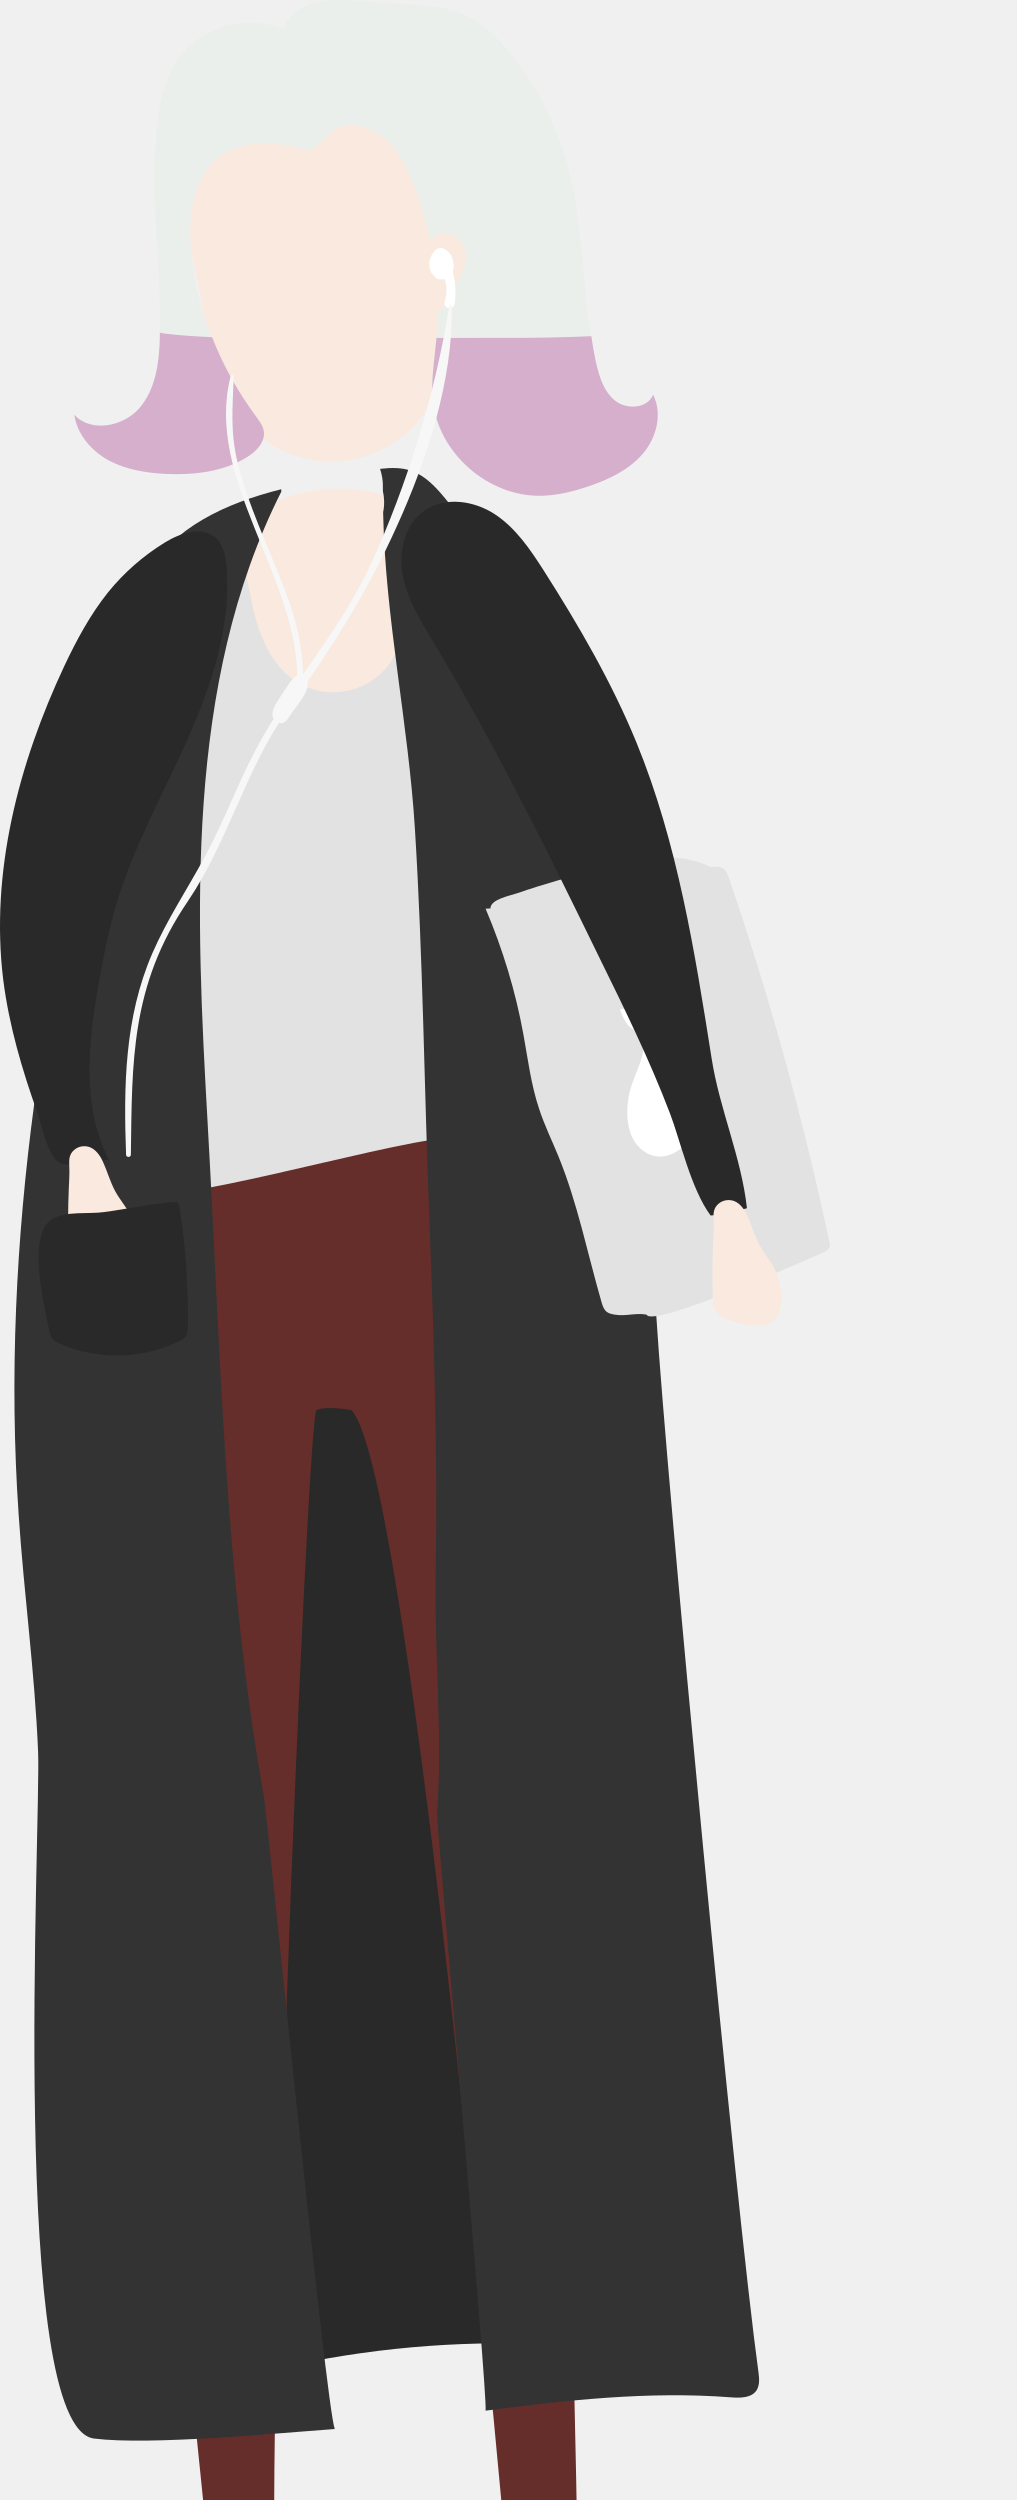
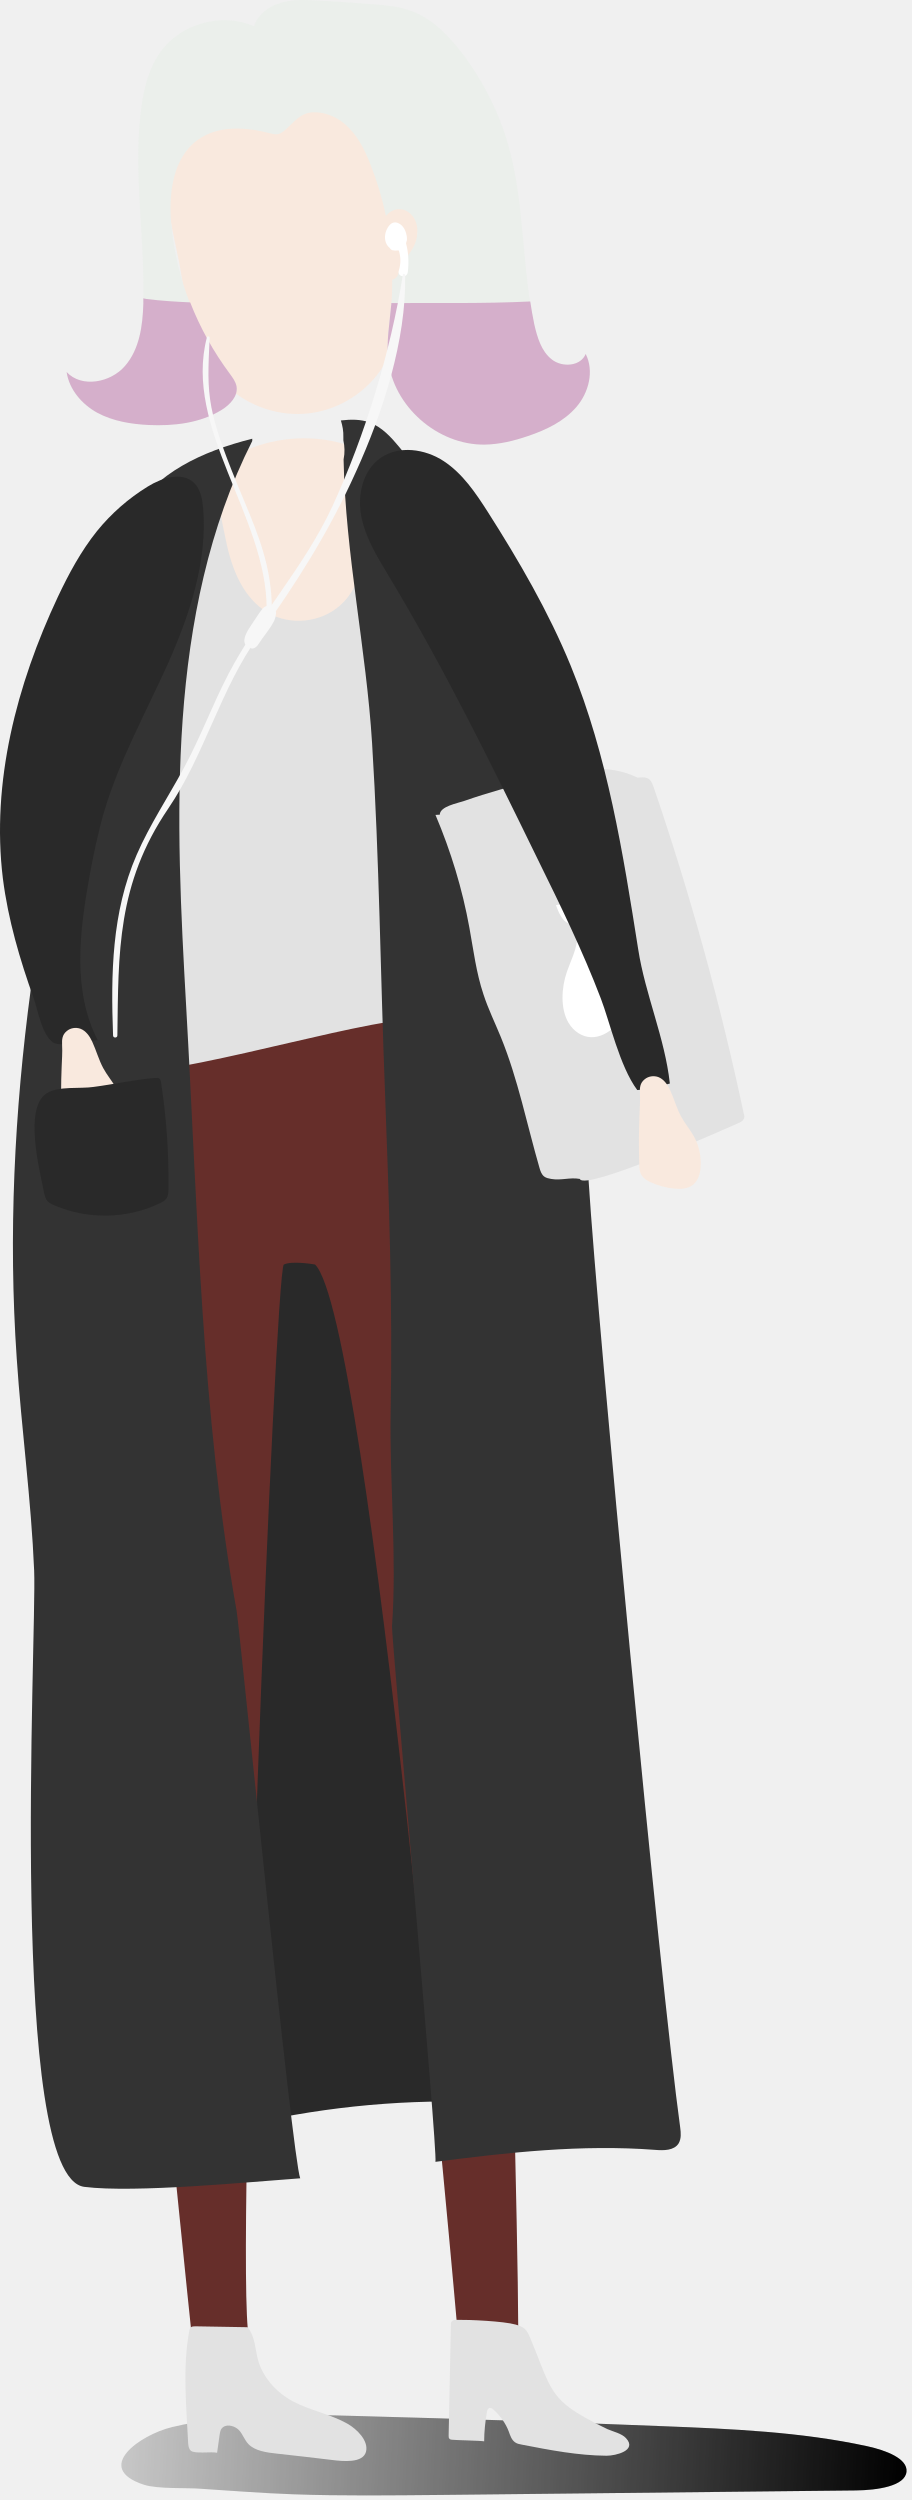
- <svg xmlns="http://www.w3.org/2000/svg" width="159" height="391" viewBox="0 0 159 391" fill="none">
-   <path d="M96.652 350.68C95.863 338.416 94.324 326.388 93.535 314.124C90.891 272.927 96.889 229.374 88.405 190.773C87.695 187.55 86.827 184.287 85.328 182.086C83.236 179.019 80.317 178.666 77.634 178.508C63.469 177.526 49.303 177.408 35.139 178.076C33.244 178.155 31.311 178.312 29.614 179.806C26.734 182.361 25.314 188.257 24.406 193.76C22.552 205.003 21.763 216.756 21.013 228.391C18.369 269.035 15.686 309.682 13.043 350.326C12.688 355.79 12.332 361.411 13.122 366.718C14.937 379.217 19.513 377.646 25.156 375.68C32.1 373.242 39.124 371.277 46.187 369.824C59.997 366.953 73.964 365.931 87.853 366.796C90.497 366.953 93.456 366.953 95.271 363.535C97.007 360.232 96.928 355.162 96.652 350.68Z" fill="#292929" />
-   <path d="M84.498 181.655C84.498 181.655 90.298 374.423 90.377 405.714L79.763 406.146C79.763 406.146 64.454 229.926 54.945 220.531C54.945 220.531 50.999 219.824 49.5 220.531C48 221.239 40.898 396.122 43.423 407.718H33.48C33.48 407.718 14.462 227.489 15.803 182.913C15.803 182.913 14.935 160.507 45.159 162.551C75.423 164.556 81.46 159.406 84.498 181.655Z" fill="#662E2A" />
-   <path d="M40.638 83.626C41.427 85.12 41.663 86.85 41.94 88.501C42.571 92.353 43.479 96.205 44.623 99.94C45.136 101.591 45.767 103.32 47.03 104.499C49.082 106.386 52.238 106.386 55.04 106.268C56.815 106.19 58.788 106.032 60.011 104.775C61.195 103.595 61.392 101.826 61.511 100.175C62.102 93.572 62.655 87.007 63.246 80.403C65.18 79.656 67.468 80.836 68.613 82.604C69.757 84.334 70.033 86.496 70.27 88.579C73.19 115.466 78.004 154.421 84.632 180.64C85.027 182.212 85.461 183.902 84.869 185.396C83.882 188.03 73.742 177.377 70.941 177.731C55.632 179.696 30.024 188.148 14.557 187.755C13.649 174.39 26.473 154.578 26.986 141.174C27.696 123.407 24.776 105.089 30.537 88.265C31.878 84.216 37.087 76.905 40.638 83.626Z" fill="#E2E2E2" />
-   <path d="M39.408 94.274C40.394 99.188 42.406 104.376 46.786 106.892C50.653 109.133 55.9 108.583 59.254 105.635C63.752 101.665 64.068 94.903 64.068 88.928C64.068 86.531 64.068 84.094 64.068 81.695C64.068 81.028 64.068 80.28 63.752 79.691C63.279 78.669 62.135 78.158 61.07 77.765C55.151 75.721 48.443 76.075 42.722 78.59C36.093 81.46 38.145 88.103 39.408 94.274Z" fill="#F9E9DE" />
-   <path d="M118.633 371.09C115.121 345.619 104.27 231.584 102.653 205.916C101.232 183.549 100.482 161.025 96.221 139.052C91.96 117.039 83.989 95.301 69.667 78.006C68.207 76.237 66.589 74.468 64.459 73.682C62.88 73.092 61.144 73.132 59.447 73.328C59.724 74.232 59.921 75.175 59.881 76.276C59.881 76.433 59.881 76.63 59.881 76.787C60.118 77.849 60.158 78.949 59.921 80.128C60.236 96.638 63.867 113.148 64.892 129.618C66.155 149.862 66.352 170.184 67.141 190.428C67.852 209.099 68.483 227.771 68.128 246.443C67.93 258.707 69.233 271.443 68.365 283.627C68.246 285.2 76.374 375.335 75.94 377.025C88.685 375.375 101.43 373.959 114.293 374.941C115.792 375.061 117.567 375.061 118.356 373.802C118.83 372.977 118.751 371.995 118.633 371.09Z" fill="#333333" />
-   <path d="M41.271 280.955C35.076 246.169 34.484 210.751 32.472 175.609C30.657 143.455 28.802 106.976 43.993 76.905C43.993 76.787 43.993 76.63 43.993 76.512C35.115 78.753 27.184 82.487 22.726 89.877C19.924 94.516 20.043 103.871 18.622 109.021C7.18 150.766 -0.041 193.927 2.919 236.931C3.747 249.272 5.444 261.577 5.956 273.921C6.43 285.397 1.301 379.737 14.716 381.39C23.476 382.489 43.559 380.525 52.358 379.897C50.977 376.514 41.823 284.218 41.271 280.955Z" fill="#333333" />
-   <path d="M31.508 47.262C32.652 54.455 34.19 62.121 39.438 67.192C43.226 70.886 48.789 72.734 54.037 72.066C59.325 71.397 64.217 68.213 66.94 63.693C68.242 61.531 69.07 59.133 69.781 56.736C72.109 48.834 73.253 40.54 73.134 32.325C73.095 29.455 72.819 26.311 70.885 24.148C68.913 21.908 65.756 21.24 62.836 20.689C56.839 19.589 50.683 18.449 44.647 19.314C39.557 20.021 32.691 22.812 30.205 27.726C27.641 32.836 30.639 41.68 31.508 47.262Z" fill="#F9E9DE" />
-   <path d="M0.501 153.197C-1.551 136.452 2.908 119.392 10.089 104.101C11.983 100.091 14.114 96.121 16.915 92.623C19.401 89.556 22.4 86.923 25.793 84.84C28.279 83.306 31.751 82.206 33.842 84.21C34.987 85.311 35.263 87.001 35.421 88.534C36.21 97.85 33.132 107.049 29.344 115.618C25.517 124.148 20.901 132.403 18.218 141.365C17.113 145.099 16.323 148.952 15.613 152.804C13.877 162.395 12.575 172.812 17.073 181.46C16.915 181.106 10.642 182.796 9.261 181.814C7.288 180.438 6.617 176.232 5.906 174.188C3.46 167.348 1.408 160.391 0.501 153.197Z" fill="#292929" />
-   <path d="M10.711 194.505C10.711 195.252 10.751 196.038 11.185 196.627C11.54 197.178 12.132 197.492 12.724 197.767C14.026 198.357 15.446 198.75 16.866 198.868C18.011 198.986 19.234 198.907 20.142 198.16C20.97 197.453 21.325 196.313 21.404 195.252C21.562 193.326 21.167 191.399 20.22 189.709C19.549 188.53 18.642 187.469 18.011 186.289C17.221 184.835 16.788 183.184 16.077 181.651C15.643 180.708 14.973 179.764 14.025 179.41C13.236 179.135 12.329 179.253 11.658 179.803C10.83 180.472 10.79 181.297 10.829 182.241C10.908 183.538 10.79 184.835 10.751 186.132C10.632 188.923 10.632 191.714 10.711 194.505Z" fill="#F9E9DE" />
-   <path d="M27.134 187.988C27.37 187.988 27.686 187.949 27.844 188.145C28.002 188.303 28.042 188.499 28.081 188.735C29.028 194.906 29.462 201.117 29.383 207.367C29.383 207.957 29.344 208.546 29.028 209.018C28.752 209.411 28.318 209.647 27.884 209.844C22.202 212.595 15.336 212.713 9.536 210.237C9.063 210.04 8.589 209.804 8.274 209.45C7.879 209.018 7.761 208.389 7.642 207.8C6.892 203.987 4.131 193.216 8.155 190.661C10.168 189.364 14.034 189.914 16.323 189.56C19.953 189.089 23.504 188.263 27.134 187.988Z" fill="#292929" />
-   <path d="M129.727 194.283C125.623 174.982 120.375 155.918 113.983 137.246C113.786 136.696 113.589 136.146 113.115 135.831C112.563 135.477 111.853 135.556 111.222 135.634C108.696 134.377 105.816 133.944 102.975 134.102C99.779 134.298 96.662 135.124 93.584 135.949C89.362 137.089 85.101 138.229 80.958 139.683C79.695 140.116 76.736 140.627 76.697 142.081C76.46 142.081 76.184 142.12 75.947 142.12C78.63 148.449 80.642 155.053 81.865 161.814C82.576 165.706 83.05 169.637 84.312 173.41C85.141 175.965 86.324 178.363 87.35 180.879C90.349 188.229 91.888 196.091 94.098 203.717C94.255 204.267 94.452 204.818 94.886 205.171C95.242 205.446 95.676 205.525 96.11 205.604C97.846 205.918 99.384 205.289 101.12 205.604C101.988 207.805 126.689 196.799 128.819 195.855C129.175 195.698 129.53 195.501 129.688 195.187C129.885 194.873 129.806 194.558 129.727 194.283Z" fill="#E2E2E2" />
-   <path d="M108.418 167.011C108.181 166.618 107.865 166.264 107.51 166.225C107.115 166.186 106.8 166.54 106.445 166.815C106.129 167.09 105.734 167.365 105.379 167.168C105.142 167.05 105.024 166.618 105.063 166.303C104.787 166.618 104.392 166.697 104.077 166.461C103.682 166.146 103.525 165.36 103.801 164.849C103.485 165.242 102.933 164.928 102.775 164.417C102.617 163.906 102.696 163.277 102.814 162.726C102.893 162.412 101.157 162.569 100.999 162.766C100.605 163.198 100.683 163.67 100.605 164.299C100.289 166.186 99.461 167.758 98.869 169.487C97.882 172.318 97.724 175.934 99.145 178.371C100.092 179.944 101.591 180.848 103.09 180.887C104.59 180.926 106.05 180.179 107.273 178.961C107.944 178.253 108.575 177.428 108.97 176.406C109.483 175.148 109.601 173.693 109.601 172.278C109.561 170.392 109.286 168.465 108.418 167.011Z" fill="white" />
-   <path d="M100.95 161.27C101.423 160.602 100.358 159.029 99.924 158.636C99.135 157.889 97.991 157.614 96.965 157.85C97.28 158.793 97.675 159.737 98.346 160.484C98.74 160.877 100.398 162.017 100.95 161.27Z" fill="white" />
-   <path d="M111.14 190.105C111.495 190.105 113.547 189.869 114.099 189.634C114.415 189.516 116.546 189.083 116.822 188.965C115.954 181.025 112.521 173.438 111.298 165.537C108.655 148.792 105.972 131.85 99.54 116.127C95.673 106.693 90.504 97.809 85.02 89.2C82.928 85.938 80.68 82.596 77.405 80.434C74.13 78.272 69.592 77.643 66.396 79.845C63.279 82.007 62.293 86.291 63.003 90.026C63.713 93.721 65.725 97.023 67.698 100.285C77.365 116.323 85.612 133.108 93.819 149.932C97.725 157.872 101.631 165.852 104.788 174.146C106.327 178.116 108.063 185.978 111.14 190.105Z" fill="#292929" />
-   <path d="M111.482 202.929C111.482 203.676 111.521 204.462 111.955 205.052C112.31 205.602 112.902 205.916 113.494 206.192C114.796 206.781 116.217 207.174 117.637 207.292C118.781 207.41 120.005 207.332 120.912 206.585C121.741 205.877 122.096 204.737 122.175 203.676C122.333 201.75 121.938 199.824 120.991 198.133C120.32 196.954 119.413 195.893 118.782 194.714C117.993 193.259 117.559 191.608 116.848 190.075C116.414 189.132 115.743 188.188 114.797 187.834C114.007 187.559 113.099 187.677 112.429 188.227C111.6 188.896 111.561 189.721 111.6 190.665C111.679 191.962 111.561 193.259 111.521 194.556C111.403 197.347 111.403 200.177 111.482 202.929Z" fill="#F9E9DE" />
-   <path d="M102.144 61.729C101.276 63.891 98.04 64.127 96.185 62.673C94.37 61.258 93.661 58.821 93.148 56.58C90.977 46.36 91.53 35.668 88.728 25.605C87.032 19.512 84.112 13.773 80.206 8.781C77.957 5.951 75.313 3.278 71.92 1.98C69.71 1.116 67.264 0.919 64.896 0.723C61.74 0.487 58.583 0.251 55.427 0.094C53.257 -0.024 51.047 -0.142 48.995 0.487C46.904 1.077 44.971 2.492 44.3 4.575C38.736 2.138 31.595 4.064 28.044 8.977C25.992 11.768 25.123 15.267 24.65 18.686C23.111 30.047 25.36 41.564 24.966 53.003C24.848 56.855 24.295 60.943 21.77 63.852C19.284 66.761 14.194 67.744 11.59 64.913C12.024 67.94 14.233 70.534 16.956 72.028C19.678 73.483 22.796 73.994 25.873 74.151C30.293 74.348 34.869 73.836 38.618 71.517C40.078 70.613 41.498 69.119 41.222 67.429C41.064 66.564 40.511 65.857 39.999 65.149C34.238 57.602 30.687 48.404 29.858 38.97C29.385 33.624 30.174 27.452 34.554 24.347C38.105 21.831 42.879 22.146 47.101 23.246C47.575 23.364 48.087 23.521 48.6 23.364C49.035 23.246 49.429 22.932 49.785 22.617C51.323 21.281 52.309 19.748 54.48 19.591C56.492 19.473 58.544 20.298 60.043 21.556C62.253 23.404 63.594 26.037 64.62 28.71C65.764 31.619 66.672 34.606 67.303 37.672C67.619 37.319 67.935 36.965 68.408 36.769C69.947 36.022 71.564 36.808 72.314 38.223C73.103 39.795 72.866 41.564 72.117 43.058C71.328 44.63 69.868 45.809 69.513 47.578C69.395 48.247 68.921 48.64 68.408 48.797C68.408 50.33 68.368 51.863 68.211 53.396C67.934 56.501 67.382 59.567 67.698 62.673C68.526 70.849 76.299 77.689 84.546 77.571C87.111 77.532 89.675 76.903 92.082 76.077C95.239 75.016 98.356 73.522 100.526 71.006C102.696 68.451 103.682 64.678 102.144 61.729Z" fill="#EBEFEB" />
-   <path d="M33.167 52.735C30.602 52.617 28.038 52.46 25.552 52.146C25.355 52.106 25.197 52.067 24.999 52.028C24.999 52.342 24.999 52.657 24.999 52.971C24.881 56.823 24.329 60.912 21.803 63.82C19.317 66.729 14.228 67.712 11.623 64.882C12.058 67.908 14.267 70.503 16.99 71.996C19.712 73.451 22.829 73.962 25.907 74.119C30.326 74.316 34.903 73.805 38.651 71.486C40.111 70.581 41.532 69.088 41.256 67.397C41.098 66.532 40.545 65.825 40.032 65.117C37.231 61.344 34.903 57.177 33.167 52.735Z" fill="#D5AFCB" />
+ <svg xmlns="http://www.w3.org/2000/svg" width="159" height="436" viewBox="0 0 159 436" fill="none">
+   <path d="M51.007 434.999C59.648 435.313 68.289 435.194 76.93 435.116C101.038 434.84 125.147 434.605 149.255 434.329C153.003 434.291 157.856 433.583 158.093 431.068C158.33 428.787 154.503 427.334 151.267 426.626C139.706 424.108 127.553 423.597 115.558 423.126C97.921 422.418 80.245 421.83 62.608 421.359C51.599 421.042 40.275 420.808 30.016 423.283C24.413 424.619 16.166 430.437 25.123 433.346C27.609 434.134 32.58 433.818 35.224 434.054C40.472 434.408 45.719 434.802 51.007 434.999Z" fill="url(#paint0_linear_797_1962)" />
+   <path opacity="0.22" d="M51.007 434.999C59.648 435.313 68.289 435.194 76.93 435.116C101.038 434.84 125.147 434.605 149.255 434.329C153.003 434.291 157.856 433.583 158.093 431.068C158.33 428.787 154.503 427.334 151.267 426.626C139.706 424.108 127.553 423.597 115.558 423.126C97.921 422.418 80.245 421.83 62.608 421.359C51.599 421.042 40.275 420.808 30.016 423.283C24.413 424.619 16.166 430.437 25.123 433.346C27.609 434.134 32.58 433.818 35.224 434.054C40.472 434.408 45.719 434.802 51.007 434.999Z" fill="url(#paint1_linear_797_1962)" />
+   <path d="M96.652 350.68C95.863 338.416 94.324 326.388 93.535 314.124C90.891 272.927 96.889 229.374 88.405 190.773C87.695 187.55 86.827 184.287 85.328 182.086C83.236 179.02 80.317 178.666 77.634 178.509C63.469 177.526 49.303 177.408 35.139 178.076C33.244 178.155 31.311 178.312 29.614 179.806C26.734 182.361 25.314 188.257 24.406 193.76C22.552 205.003 21.763 216.756 21.013 228.391C18.369 269.035 15.686 309.682 13.043 350.326C12.688 355.79 12.332 361.411 13.122 366.718C14.937 379.217 19.513 377.646 25.156 375.68C32.1 373.242 39.124 371.277 46.187 369.824C59.997 366.953 73.964 365.931 87.853 366.796C90.497 366.953 93.456 366.953 95.271 363.535C97.007 360.232 96.928 355.162 96.652 350.68Z" fill="#292929" />
+   <path d="M84.498 181.655C84.498 181.655 90.298 374.423 90.377 405.714L79.763 406.146C79.763 406.146 64.454 229.926 54.945 220.531C54.945 220.531 50.999 219.824 49.5 220.531C48 221.239 40.898 396.122 43.423 407.719H33.48C33.48 407.719 14.462 227.489 15.803 182.913C15.803 182.913 14.935 160.507 45.159 162.551C75.423 164.556 81.46 159.407 84.498 181.655Z" fill="#662E2A" />
+   <path d="M101.994 421.598C100.1 420.538 98.246 419.32 96.944 417.59C95.839 416.134 95.129 414.406 94.458 412.716C93.827 411.104 93.195 409.491 92.525 407.88C92.248 407.212 91.972 406.544 91.459 406.111C91.025 405.757 90.472 405.56 89.92 405.403C87.829 404.814 81.832 404.54 79.661 404.578C79.346 404.578 78.951 404.617 78.754 404.892C78.636 405.049 78.636 405.286 78.636 405.482C78.517 411.929 78.359 418.335 78.241 424.784C78.241 424.978 78.241 425.215 78.399 425.332C78.517 425.452 78.675 425.492 78.833 425.492C79.425 425.569 83.844 425.649 84.436 425.766C84.436 424.076 84.633 422.346 84.909 420.696C84.948 420.381 85.067 420.027 85.383 419.948C85.619 419.908 85.856 420.065 86.053 420.222C87.237 421.284 88.184 422.62 88.737 424.076C88.973 424.744 89.21 425.492 89.802 425.923C90.157 426.197 90.631 426.277 91.064 426.354C95.918 427.299 100.81 428.241 105.782 428.281C107.36 428.281 111.188 427.376 109.175 425.215C108.425 424.39 106.926 424.076 105.94 423.642C104.598 423.014 103.296 422.346 101.994 421.598Z" fill="#E2E2E2" />
+   <path d="M60.589 422.69C57.669 421.04 54.039 420.372 51.08 418.799C48.041 417.149 45.832 414.514 45.003 411.607C44.49 409.681 44.53 407.557 43.188 405.867C41.137 405.827 36.204 405.75 34.152 405.71C33.876 405.71 33.561 405.71 33.363 405.827C33.127 405.986 33.048 406.261 33.009 406.497C31.825 412.904 32.495 419.547 32.811 426.033C32.85 426.504 32.89 427.055 33.285 427.409C33.955 427.997 36.915 427.526 37.861 427.763C38.019 426.741 38.138 425.679 38.296 424.657C38.374 424.146 38.453 423.595 38.927 423.281C39.756 422.69 41.097 423.164 41.728 423.872C42.36 424.577 42.636 425.522 43.307 426.23C44.451 427.449 46.502 427.723 48.357 427.92C51.553 428.274 54.709 428.628 57.906 429.019C59.8 429.256 63.272 429.61 63.824 427.606C64.337 425.679 62.246 423.635 60.589 422.69Z" fill="#E2E2E2" />
+   <path d="M40.638 83.626C41.427 85.12 41.663 86.85 41.94 88.501C42.571 92.353 43.478 96.205 44.623 99.94C45.136 101.591 45.767 103.32 47.03 104.499C49.081 106.386 52.238 106.386 55.039 106.268C56.815 106.19 58.788 106.032 60.011 104.775C61.195 103.595 61.392 101.826 61.511 100.175C62.102 93.572 62.654 87.007 63.246 80.403C65.18 79.656 67.468 80.836 68.612 82.604C69.757 84.334 70.033 86.496 70.27 88.579C73.19 115.466 78.004 154.421 84.632 180.64C85.027 182.212 85.46 183.902 84.869 185.396C83.882 188.03 73.742 177.377 70.941 177.731C55.632 179.696 30.024 188.148 14.556 187.755C13.649 174.39 26.473 154.578 26.986 141.174C27.696 123.407 24.776 105.089 30.537 88.265C31.878 84.216 37.086 76.905 40.638 83.626Z" fill="#E2E2E2" />
+   <path d="M39.408 94.275C40.394 99.188 42.406 104.377 46.786 106.892C50.653 109.133 55.9 108.583 59.254 105.635C63.752 101.665 64.068 94.903 64.068 88.929C64.068 86.531 64.068 84.094 64.068 81.696C64.068 81.028 64.068 80.281 63.752 79.691C63.279 78.669 62.135 78.158 61.07 77.765C55.151 75.721 48.443 76.075 42.722 78.59C36.093 81.46 38.145 88.103 39.408 94.275Z" fill="#F9E9DE" />
+   <path d="M118.633 371.09C115.121 345.619 104.27 231.584 102.653 205.916C101.232 183.549 100.482 161.025 96.221 139.052C91.96 117.039 83.989 95.301 69.667 78.006C68.207 76.237 66.589 74.468 64.459 73.682C62.88 73.092 61.144 73.132 59.447 73.328C59.724 74.232 59.921 75.176 59.881 76.276C59.881 76.433 59.881 76.63 59.881 76.787C60.118 77.849 60.158 78.949 59.921 80.128C60.236 96.638 63.867 113.148 64.892 129.618C66.155 149.862 66.352 170.184 67.141 190.428C67.852 209.1 68.483 227.771 68.128 246.443C67.93 258.707 69.233 271.443 68.365 283.627C68.246 285.2 76.374 375.335 75.94 377.025C88.685 375.375 101.43 373.959 114.293 374.941C115.792 375.061 117.567 375.061 118.356 373.802C118.83 372.977 118.751 371.995 118.633 371.09Z" fill="#333333" />
+   <path d="M41.271 280.955C35.076 246.169 34.484 210.751 32.472 175.609C30.657 143.455 28.802 106.976 43.993 76.906C43.993 76.788 43.993 76.63 43.993 76.512C35.116 78.753 27.184 82.487 22.726 89.877C19.924 94.516 20.043 103.871 18.623 109.021C7.18 150.766 -0.04 193.927 2.919 236.931C3.748 249.272 5.444 261.577 5.957 273.921C6.43 285.397 1.301 379.737 14.716 381.39C23.476 382.489 43.559 380.525 52.358 379.897C50.977 376.514 41.823 284.218 41.271 280.955Z" fill="#333333" />
+   <path d="M31.508 47.262C32.652 54.456 34.19 62.121 39.438 67.192C43.226 70.887 48.79 72.734 54.038 72.066C59.325 71.398 64.218 68.213 66.94 63.693C68.242 61.531 69.071 59.133 69.781 56.736C72.109 48.835 73.253 40.54 73.135 32.325C73.095 29.455 72.819 26.311 70.886 24.149C68.913 21.908 65.756 21.24 62.836 20.689C56.839 19.589 50.684 18.449 44.647 19.314C39.557 20.021 32.691 22.812 30.206 27.726C27.641 32.836 30.64 41.68 31.508 47.262Z" fill="#F9E9DE" />
+   <path d="M0.501 153.197C-1.551 136.452 2.908 119.392 10.089 104.101C11.983 100.091 14.114 96.121 16.915 92.623C19.401 89.556 22.4 86.923 25.793 84.84C28.279 83.306 31.751 82.206 33.842 84.211C34.987 85.311 35.263 87.001 35.421 88.534C36.21 97.851 33.132 107.049 29.344 115.618C25.517 124.148 20.901 132.403 18.218 141.365C17.113 145.099 16.323 148.952 15.613 152.804C13.877 162.395 12.575 172.812 17.073 181.46C16.915 181.106 10.642 182.796 9.261 181.814C7.288 180.438 6.617 176.232 5.906 174.188C3.46 167.348 1.408 160.391 0.501 153.197Z" fill="#292929" />
+   <path d="M10.711 194.505C10.711 195.252 10.75 196.038 11.184 196.628C11.54 197.178 12.132 197.492 12.723 197.767C14.025 198.357 15.446 198.75 16.866 198.868C18.01 198.986 19.234 198.907 20.141 198.161C20.97 197.453 21.325 196.313 21.404 195.252C21.561 193.326 21.167 191.4 20.22 189.709C19.549 188.53 18.642 187.469 18.01 186.289C17.221 184.835 16.787 183.184 16.077 181.651C15.643 180.708 14.972 179.764 14.025 179.41C13.236 179.135 12.329 179.253 11.658 179.804C10.829 180.472 10.79 181.297 10.829 182.241C10.908 183.538 10.79 184.835 10.751 186.132C10.632 188.923 10.632 191.714 10.711 194.505Z" fill="#F9E9DE" />
+   <path d="M27.134 187.988C27.371 187.988 27.687 187.949 27.844 188.145C28.002 188.303 28.042 188.499 28.081 188.735C29.028 194.906 29.462 201.117 29.383 207.367C29.383 207.957 29.344 208.546 29.028 209.018C28.752 209.411 28.318 209.647 27.884 209.844C22.202 212.595 15.336 212.713 9.536 210.237C9.063 210.04 8.59 209.804 8.274 209.45C7.879 209.018 7.761 208.389 7.642 207.799C6.893 203.987 4.131 193.216 8.155 190.661C10.168 189.364 14.034 189.914 16.323 189.56C19.953 189.089 23.504 188.263 27.134 187.988Z" fill="#292929" />
+   <path d="M129.727 194.283C125.623 174.983 120.375 155.918 113.983 137.246C113.786 136.696 113.589 136.146 113.115 135.831C112.563 135.477 111.853 135.556 111.221 135.634C108.696 134.377 105.816 133.944 102.975 134.102C99.779 134.298 96.662 135.124 93.584 135.949C89.362 137.089 85.101 138.229 80.958 139.683C79.695 140.116 76.736 140.627 76.697 142.081C76.46 142.081 76.183 142.121 75.947 142.121C78.63 148.449 80.642 155.053 81.865 161.814C82.576 165.706 83.049 169.637 84.312 173.41C85.141 175.965 86.324 178.363 87.35 180.879C90.348 188.229 91.888 196.091 94.097 203.717C94.255 204.267 94.452 204.818 94.886 205.171C95.241 205.447 95.675 205.525 96.11 205.604C97.846 205.918 99.384 205.289 101.12 205.604C101.988 207.805 126.688 196.799 128.819 195.855C129.174 195.698 129.53 195.501 129.687 195.187C129.885 194.873 129.806 194.558 129.727 194.283Z" fill="#E2E2E2" />
+   <path d="M108.417 167.011C108.18 166.618 107.864 166.264 107.509 166.225C107.114 166.186 106.799 166.54 106.444 166.815C106.128 167.09 105.734 167.365 105.379 167.168C105.142 167.05 105.023 166.618 105.063 166.304C104.786 166.618 104.392 166.697 104.076 166.461C103.682 166.146 103.524 165.36 103.8 164.849C103.485 165.242 102.932 164.928 102.774 164.417C102.617 163.906 102.695 163.277 102.814 162.726C102.893 162.412 101.157 162.569 100.999 162.766C100.604 163.198 100.683 163.67 100.604 164.299C100.288 166.186 99.46 167.758 98.868 169.487C97.882 172.318 97.724 175.934 99.144 178.371C100.091 179.944 101.59 180.848 103.09 180.887C104.589 180.926 106.049 180.179 107.273 178.961C107.943 178.253 108.575 177.428 108.969 176.406C109.482 175.148 109.6 173.693 109.6 172.278C109.561 170.392 109.285 168.465 108.417 167.011Z" fill="white" />
+   <path d="M100.95 161.27C101.423 160.602 100.358 159.029 99.924 158.636C99.135 157.889 97.99 157.614 96.965 157.85C97.28 158.794 97.675 159.737 98.345 160.484C98.74 160.877 100.397 162.017 100.95 161.27Z" fill="white" />
+   <path d="M111.14 190.105C111.495 190.105 113.547 189.87 114.099 189.634C114.415 189.516 116.546 189.083 116.822 188.965C115.954 181.025 112.521 173.438 111.298 165.538C108.655 148.792 105.972 131.85 99.54 116.127C95.673 106.693 90.504 97.809 85.02 89.2C82.928 85.938 80.68 82.597 77.405 80.434C74.13 78.273 69.592 77.643 66.396 79.845C63.279 82.007 62.293 86.291 63.003 90.026C63.713 93.721 65.725 97.023 67.698 100.285C77.365 116.323 85.612 133.108 93.819 149.932C97.725 157.872 101.631 165.852 104.788 174.146C106.327 178.116 108.063 185.978 111.14 190.105Z" fill="#292929" />
+   <path d="M111.482 202.929C111.482 203.676 111.521 204.462 111.955 205.052C112.311 205.602 112.902 205.916 113.494 206.192C114.796 206.781 116.217 207.174 117.637 207.292C118.782 207.41 120.005 207.332 120.912 206.585C121.741 205.877 122.096 204.737 122.175 203.676C122.333 201.75 121.938 199.824 120.991 198.133C120.321 196.954 119.413 195.893 118.782 194.714C117.993 193.259 117.559 191.608 116.849 190.075C116.414 189.132 115.744 188.188 114.797 187.834C114.008 187.559 113.1 187.677 112.429 188.228C111.6 188.896 111.561 189.721 111.601 190.665C111.679 191.962 111.561 193.259 111.521 194.556C111.403 197.347 111.403 200.177 111.482 202.929Z" fill="#F9E9DE" />
+   <path d="M102.144 61.729C101.276 63.891 98.04 64.127 96.186 62.673C94.371 61.258 93.661 58.821 93.148 56.58C90.978 46.36 91.53 35.668 88.729 25.605C87.032 19.512 84.112 13.773 80.206 8.781C77.957 5.951 75.313 3.278 71.92 1.98C69.71 1.116 67.264 0.919 64.897 0.723C61.74 0.487 58.583 0.251 55.427 0.094C53.257 -0.024 51.047 -0.142 48.995 0.487C46.904 1.077 44.971 2.492 44.3 4.575C38.737 2.138 31.595 4.064 28.044 8.977C25.992 11.768 25.123 15.267 24.65 18.686C23.111 30.047 25.361 41.564 24.966 53.003C24.848 56.855 24.295 60.943 21.77 63.852C19.284 66.761 14.194 67.744 11.59 64.913C12.024 67.94 14.234 70.534 16.956 72.028C19.679 73.483 22.796 73.994 25.873 74.151C30.293 74.348 34.87 73.836 38.618 71.517C40.078 70.613 41.499 69.119 41.222 67.429C41.065 66.564 40.512 65.857 39.999 65.149C34.238 57.602 30.687 48.404 29.859 38.97C29.385 33.624 30.174 27.452 34.554 24.347C38.105 21.831 42.88 22.146 47.101 23.246C47.575 23.364 48.088 23.521 48.601 23.364C49.035 23.246 49.43 22.932 49.785 22.617C51.324 21.281 52.31 19.748 54.48 19.591C56.492 19.473 58.544 20.298 60.043 21.556C62.253 23.404 63.594 26.037 64.62 28.71C65.764 31.619 66.672 34.606 67.303 37.672C67.619 37.319 67.935 36.965 68.408 36.769C69.947 36.022 71.565 36.808 72.315 38.223C73.104 39.795 72.867 41.564 72.117 43.058C71.328 44.63 69.868 45.809 69.513 47.578C69.395 48.247 68.921 48.64 68.408 48.797C68.408 50.33 68.369 51.863 68.211 53.396C67.935 56.501 67.382 59.567 67.698 62.673C68.526 70.849 76.299 77.689 84.546 77.571C87.111 77.532 89.676 76.903 92.083 76.077C95.239 75.016 98.356 73.522 100.526 71.006C102.696 68.451 103.683 64.678 102.144 61.729Z" fill="#EBEFEB" />
+   <path d="M33.167 52.735C30.602 52.617 28.038 52.46 25.552 52.146C25.355 52.106 25.197 52.067 24.999 52.028C24.999 52.342 24.999 52.657 24.999 52.971C24.881 56.823 24.328 60.912 21.803 63.82C19.317 66.729 14.227 67.712 11.623 64.882C12.057 67.908 14.267 70.503 16.989 71.996C19.712 73.451 22.829 73.962 25.907 74.119C30.326 74.316 34.903 73.805 38.651 71.486C40.111 70.581 41.532 69.088 41.256 67.397C41.098 66.532 40.545 65.825 40.032 65.117C37.231 61.344 34.903 57.177 33.167 52.735Z" fill="#D5AFCB" />
  <path d="M96.223 62.679C94.408 61.264 93.698 58.827 93.185 56.587C92.909 55.25 92.672 53.913 92.475 52.577C84.347 52.97 76.1 52.813 68.248 52.852C68.248 53.009 68.248 53.206 68.209 53.363C67.932 56.469 67.38 59.535 67.696 62.64C68.524 70.816 76.297 77.656 84.544 77.538C87.109 77.499 89.673 76.87 92.08 76.044C95.237 74.983 98.354 73.489 100.524 70.974C102.694 68.458 103.641 64.684 102.142 61.736C101.274 63.898 98.038 64.134 96.223 62.679Z" fill="#D5AFCB" />
-   <path d="M70.809 42.422C70.849 42.225 70.928 42.068 70.967 41.871C70.967 41.754 70.967 41.675 70.967 41.557C70.967 41.517 70.967 41.478 70.967 41.478C70.967 41.321 70.928 41.125 70.888 40.967C70.731 40.142 70.296 39.356 69.625 39.002C68.402 38.294 67.574 39.473 67.258 40.535C66.982 41.517 67.18 42.618 67.969 43.247C68.087 43.444 68.284 43.601 68.442 43.64C68.797 43.719 69.034 43.719 69.349 43.68C69.428 43.68 69.468 43.68 69.547 43.68C69.902 44.78 69.941 45.92 69.547 47.217C69.231 48.279 71.007 48.633 71.125 47.414C71.322 45.763 71.244 44.033 70.809 42.422Z" fill="white" />
-   <path d="M70.263 47.885C68.132 61.368 63.673 75.873 57.992 88.255C53.059 98.907 45.208 107.28 39.842 117.54C37.04 122.925 34.949 128.625 32.029 134.01C29.306 139.041 26.11 143.837 23.822 149.104C19.482 159.128 19.323 169.859 19.718 180.59C19.718 181.062 20.468 181.062 20.468 180.59C20.665 166.164 20.389 154.175 29.346 141.007C35.699 131.651 38.46 120.095 45.089 110.896C51.757 101.619 57.4 92.697 62.095 82.241C66.712 72.099 70.894 59.324 70.657 47.963C70.618 47.727 70.302 47.649 70.263 47.885Z" fill="#F7F7F7" />
-   <path d="M42.597 87.389C35.85 71.312 36.087 69.386 36.56 58.891C36.56 58.615 36.166 58.576 36.087 58.812C31.944 74.732 46.503 90.062 46.503 106.139C46.503 107.515 47.411 107.358 47.411 105.982C47.332 99.064 45.241 93.678 42.597 87.389Z" fill="#F7F7F7" />
-   <path d="M47.812 108.267C48.009 107.873 48.088 107.441 48.127 107.087C48.167 106.852 48.127 106.655 48.049 106.498C47.891 105.908 47.457 105.515 46.668 105.633C45.918 105.79 45.602 106.38 45.129 107.048C44.576 107.834 44.063 108.66 43.511 109.485C42.603 110.861 42.051 112.433 43.511 112.905C43.59 112.944 43.629 112.984 43.669 113.023C44.142 113.298 44.773 112.866 45.089 112.315C45.957 110.94 47.102 109.721 47.812 108.267Z" fill="#F7F7F7" />
+   <path d="M70.81 42.422C70.849 42.225 70.928 42.068 70.968 41.871C70.968 41.754 70.968 41.675 70.968 41.557C70.968 41.517 70.968 41.478 70.968 41.478C70.968 41.321 70.928 41.125 70.889 40.967C70.731 40.142 70.296 39.356 69.626 39.002C68.403 38.294 67.574 39.474 67.258 40.535C66.982 41.517 67.18 42.618 67.969 43.247C68.087 43.444 68.284 43.601 68.442 43.64C68.797 43.719 69.034 43.719 69.35 43.68C69.429 43.68 69.468 43.68 69.547 43.68C69.902 44.781 69.941 45.92 69.547 47.217C69.231 48.279 71.007 48.633 71.125 47.414C71.322 45.763 71.244 44.033 70.81 42.422Z" fill="white" />
+   <path d="M70.263 47.885C68.132 61.368 63.673 75.872 57.992 88.255C53.059 98.907 45.208 107.28 39.842 117.539C37.04 122.925 34.949 128.624 32.029 134.01C29.306 139.041 26.11 143.837 23.822 149.104C19.482 159.128 19.323 169.859 19.718 180.59C19.718 181.062 20.468 181.062 20.468 180.59C20.665 166.164 20.389 154.175 29.346 141.007C35.699 131.651 38.46 120.095 45.089 110.896C51.757 101.619 57.4 92.697 62.095 82.241C66.712 72.099 70.894 59.323 70.657 47.963C70.618 47.727 70.302 47.649 70.263 47.885Z" fill="#F7F7F7" />
+   <path d="M42.597 87.389C35.85 71.312 36.087 69.386 36.56 58.891C36.56 58.615 36.166 58.576 36.087 58.812C31.944 74.732 46.503 90.062 46.503 106.139C46.503 107.515 47.411 107.358 47.411 105.982C47.332 99.064 45.241 93.679 42.597 87.389Z" fill="#F7F7F7" />
+   <path d="M47.812 108.267C48.01 107.873 48.088 107.441 48.128 107.087C48.167 106.852 48.128 106.655 48.049 106.498C47.891 105.908 47.457 105.515 46.668 105.633C45.918 105.79 45.602 106.38 45.129 107.048C44.577 107.834 44.063 108.66 43.511 109.485C42.604 110.861 42.051 112.433 43.511 112.905C43.59 112.944 43.63 112.984 43.669 113.023C44.142 113.298 44.774 112.866 45.09 112.315C45.958 110.94 47.102 109.721 47.812 108.267Z" fill="#F7F7F7" />
+   <defs>
+     <linearGradient id="paint0_linear_797_1962" x1="21.36" y1="425.977" x2="157.992" y2="432.729" gradientUnits="userSpaceOnUse">
+       <stop stop-color="white" />
+       <stop offset="1" />
+     </linearGradient>
+     <linearGradient id="paint1_linear_797_1962" x1="21.36" y1="425.977" x2="157.992" y2="432.729" gradientUnits="userSpaceOnUse">
+       <stop />
+       <stop offset="1" />
+     </linearGradient>
+   </defs>
</svg>
